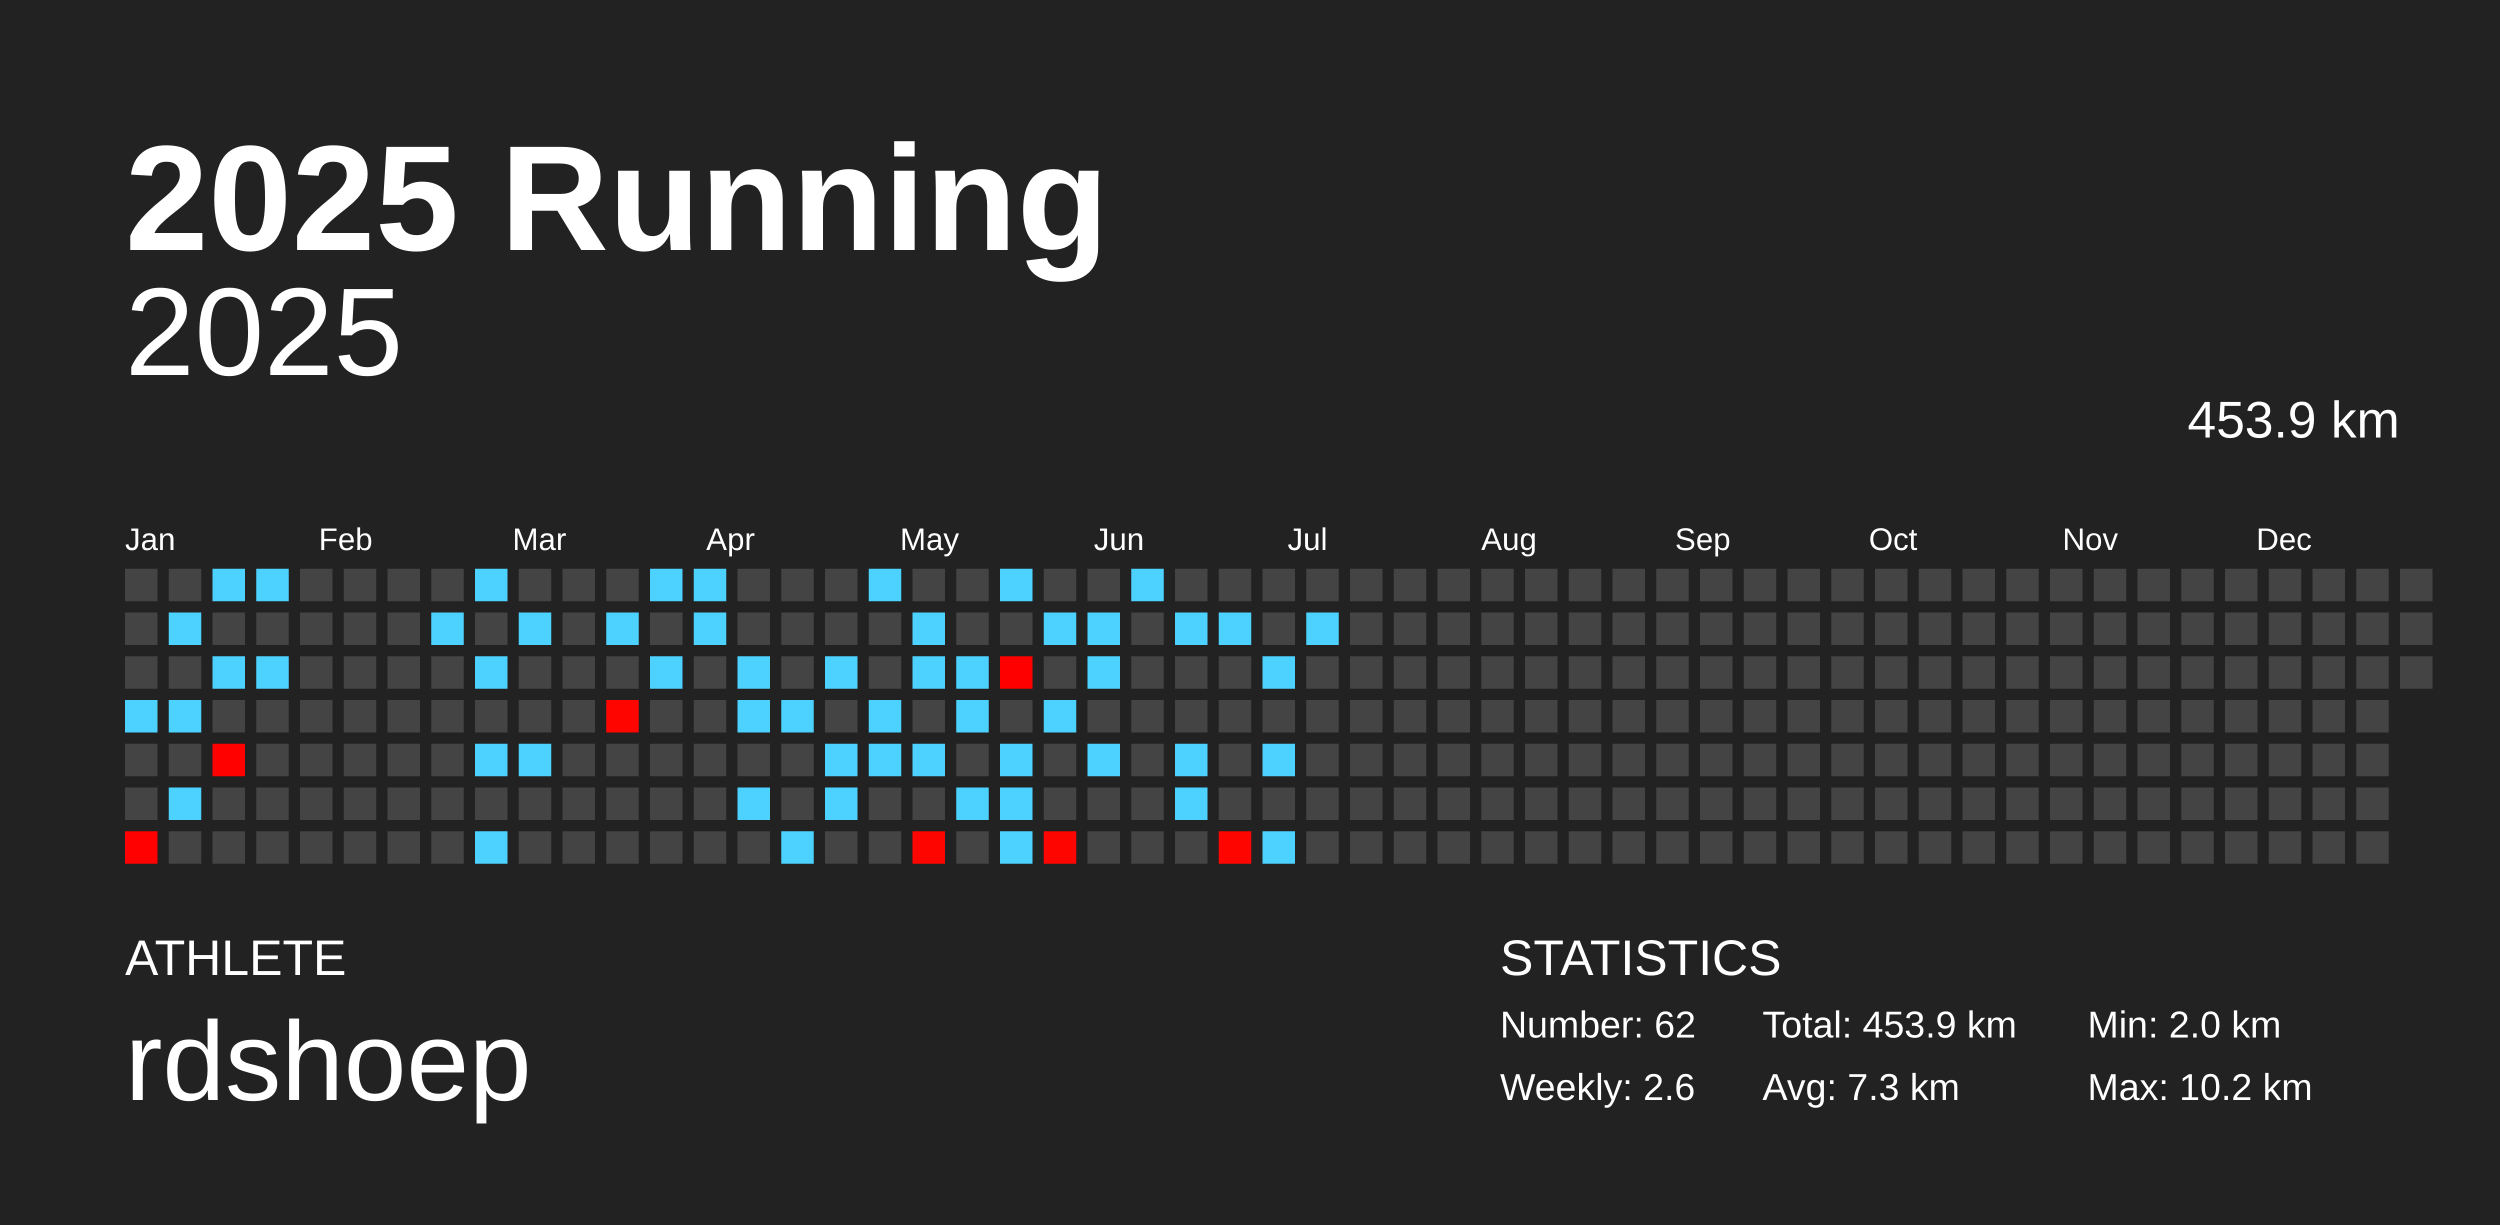
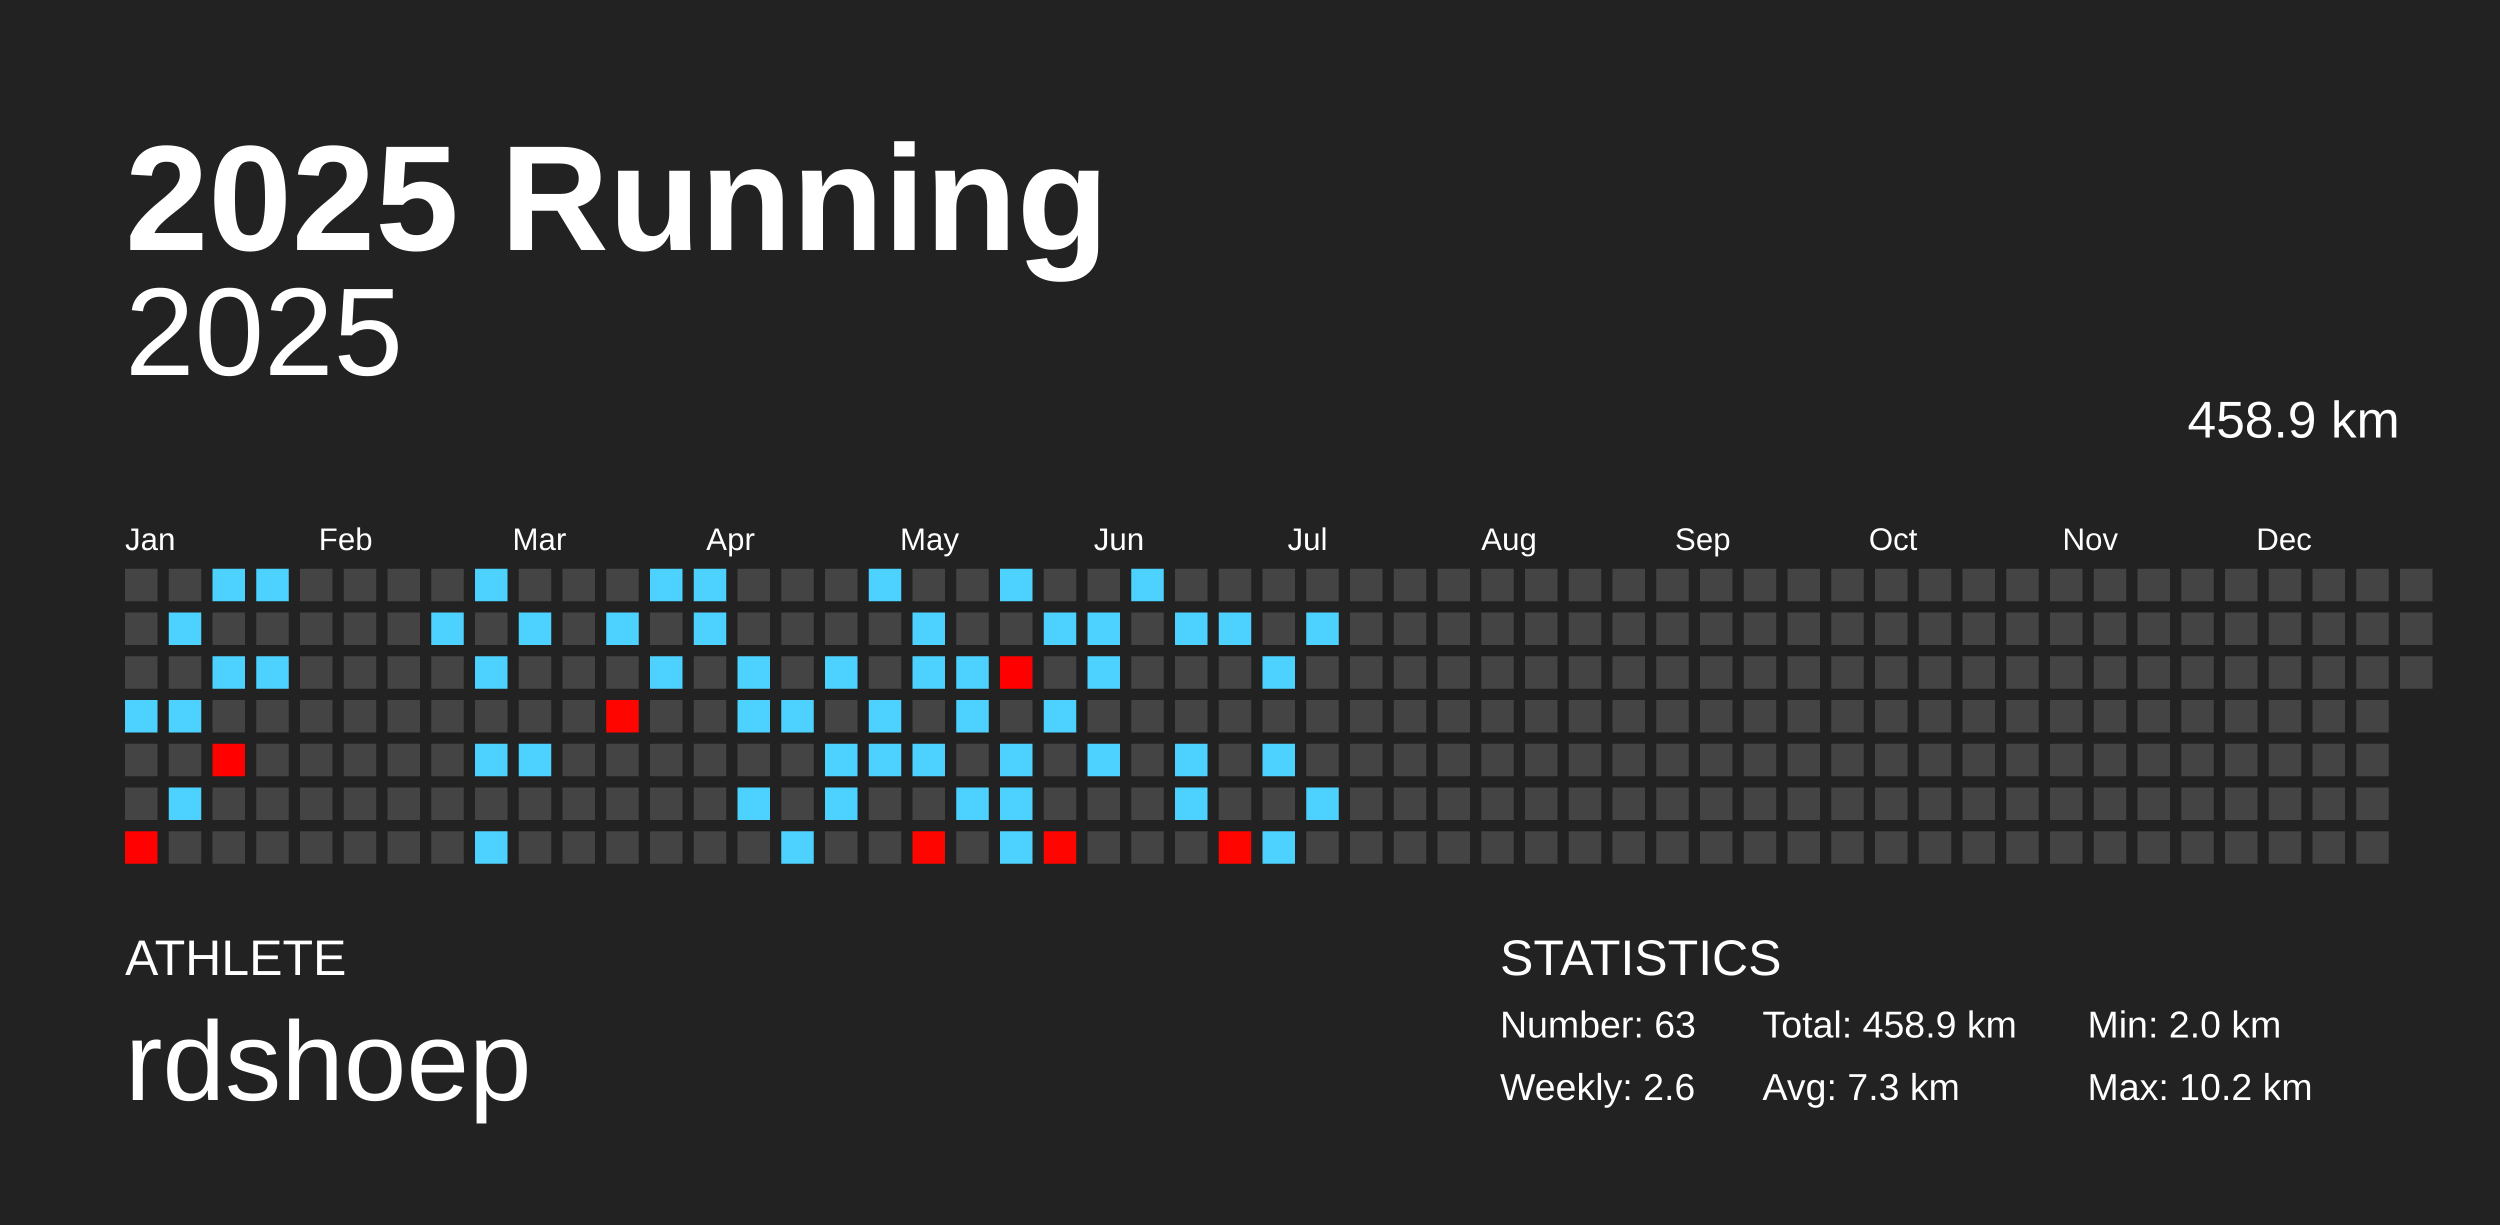
<svg xmlns="http://www.w3.org/2000/svg" baseProfile="full" height="98mm" version="1.1" viewBox="0,0,200,98" width="200mm">
  <defs />
  <rect fill="#222222" height="98" width="200" x="0" y="0" />
  <text fill="#FFFFFF" style="font-size:12px; font-family:Arial; font-weight:bold;" x="10" y="20">2025 Running</text>
  <text fill="#FFFFFF" style="font-size:4px; font-family:Arial" x="10" y="78">ATHLETE</text>
  <text fill="#FFFFFF" style="font-size:9px; font-family:Arial" x="10" y="88">rdshoep</text>
  <text fill="#FFFFFF" style="font-size:4px; font-family:Arial" x="120" y="78">STATISTICS</text>
-   <text fill="#FFFFFF" style="font-size:3px; font-family:Arial" x="120" y="83">Number: 62</text>
+   <text fill="#FFFFFF" style="font-size:3px; font-family:Arial" x="120" y="83">Number: 63</text>
  <text fill="#FFFFFF" style="font-size:3px; font-family:Arial" x="120" y="88">Weekly: 2.6</text>
-   <text fill="#FFFFFF" style="font-size:3px; font-family:Arial" x="141" y="83">Total: 453.9 km</text>
+   <text fill="#FFFFFF" style="font-size:3px; font-family:Arial" x="141" y="83">Total: 458.9 km</text>
  <text fill="#FFFFFF" style="font-size:3px; font-family:Arial" x="141" y="88">Avg: 7.3 km</text>
  <text fill="#FFFFFF" style="font-size:3px; font-family:Arial" x="167" y="83">Min: 2.0 km</text>
  <text fill="#FFFFFF" style="font-size:3px; font-family:Arial" x="167" y="88">Max: 10.2 km</text>
  <text alignment-baseline="hanging" fill="#FFFFFF" style="font-size:10.0px; font-family:Arial;" x="10" y="30">2025</text>
-   <text alignment-baseline="hanging" fill="#FFFFFF" style="font-size:4.125px; font-family:Arial;" x="175" y="35">453.9 km</text>
+   <text alignment-baseline="hanging" fill="#FFFFFF" style="font-size:4.125px; font-family:Arial;" x="175" y="35">458.9 km</text>
  <text fill="#FFFFFF" style="font-size:2.5px; font-family:Arial" x="10.0" y="44">Jan</text>
  <text fill="#FFFFFF" style="font-size:2.5px; font-family:Arial" x="25.5" y="44">Feb</text>
  <text fill="#FFFFFF" style="font-size:2.5px; font-family:Arial" x="41.0" y="44">Mar</text>
  <text fill="#FFFFFF" style="font-size:2.5px; font-family:Arial" x="56.5" y="44">Apr</text>
  <text fill="#FFFFFF" style="font-size:2.5px; font-family:Arial" x="72.0" y="44">May</text>
  <text fill="#FFFFFF" style="font-size:2.5px; font-family:Arial" x="87.5" y="44">Jun</text>
  <text fill="#FFFFFF" style="font-size:2.5px; font-family:Arial" x="103.0" y="44">Jul</text>
  <text fill="#FFFFFF" style="font-size:2.5px; font-family:Arial" x="118.5" y="44">Aug</text>
  <text fill="#FFFFFF" style="font-size:2.5px; font-family:Arial" x="134.0" y="44">Sep</text>
  <text fill="#FFFFFF" style="font-size:2.5px; font-family:Arial" x="149.5" y="44">Oct</text>
  <text fill="#FFFFFF" style="font-size:2.5px; font-family:Arial" x="165.0" y="44">Nov</text>
  <text fill="#FFFFFF" style="font-size:2.5px; font-family:Arial" x="180.5" y="44">Dec</text>
  <rect fill="#444444" height="2.6" width="2.6" x="10.0" y="45.5" />
  <rect fill="#444444" height="2.6" width="2.6" x="10.0" y="49.0" />
  <rect fill="#444444" height="2.6" width="2.6" x="10.0" y="52.5" />
  <rect fill="#4dd2ff" height="2.6" width="2.6" x="10.0" y="56.0" />
  <rect fill="#444444" height="2.6" width="2.6" x="10.0" y="59.5" />
  <rect fill="#444444" height="2.6" width="2.6" x="10.0" y="63.0" />
  <rect fill="#ff0100" height="2.6" width="2.6" x="10.0" y="66.5" />
  <rect fill="#444444" height="2.6" width="2.6" x="13.5" y="45.5" />
  <rect fill="#4dd2ff" height="2.6" width="2.6" x="13.5" y="49.0" />
  <rect fill="#444444" height="2.6" width="2.6" x="13.5" y="52.5" />
  <rect fill="#4dd2ff" height="2.6" width="2.6" x="13.5" y="56.0" />
  <rect fill="#444444" height="2.6" width="2.6" x="13.5" y="59.5" />
  <rect fill="#4dd2ff" height="2.6" width="2.6" x="13.5" y="63.0" />
  <rect fill="#444444" height="2.6" width="2.6" x="13.5" y="66.5" />
  <rect fill="#4dd2ff" height="2.6" width="2.6" x="17.0" y="45.5" />
  <rect fill="#444444" height="2.6" width="2.6" x="17.0" y="49.0" />
  <rect fill="#4dd2ff" height="2.6" width="2.6" x="17.0" y="52.5" />
  <rect fill="#444444" height="2.6" width="2.6" x="17.0" y="56.0" />
  <rect fill="#ff0200" height="2.6" width="2.6" x="17.0" y="59.5" />
  <rect fill="#444444" height="2.6" width="2.6" x="17.0" y="63.0" />
  <rect fill="#444444" height="2.6" width="2.6" x="17.0" y="66.5" />
  <rect fill="#4dd2ff" height="2.6" width="2.6" x="20.5" y="45.5" />
  <rect fill="#444444" height="2.6" width="2.6" x="20.5" y="49.0" />
  <rect fill="#4dd2ff" height="2.6" width="2.6" x="20.5" y="52.5" />
  <rect fill="#444444" height="2.6" width="2.6" x="20.5" y="56.0" />
  <rect fill="#444444" height="2.6" width="2.6" x="20.5" y="59.5" />
  <rect fill="#444444" height="2.6" width="2.6" x="20.5" y="63.0" />
  <rect fill="#444444" height="2.6" width="2.6" x="20.5" y="66.5" />
  <rect fill="#444444" height="2.6" width="2.6" x="24.0" y="45.5" />
  <rect fill="#444444" height="2.6" width="2.6" x="24.0" y="49.0" />
  <rect fill="#444444" height="2.6" width="2.6" x="24.0" y="52.5" />
  <rect fill="#444444" height="2.6" width="2.6" x="24.0" y="56.0" />
  <rect fill="#444444" height="2.6" width="2.6" x="24.0" y="59.5" />
  <rect fill="#444444" height="2.6" width="2.6" x="24.0" y="63.0" />
  <rect fill="#444444" height="2.6" width="2.6" x="24.0" y="66.5" />
  <rect fill="#444444" height="2.6" width="2.6" x="27.5" y="45.5" />
  <rect fill="#444444" height="2.6" width="2.6" x="27.5" y="49.0" />
  <rect fill="#444444" height="2.6" width="2.6" x="27.5" y="52.5" />
  <rect fill="#444444" height="2.6" width="2.6" x="27.5" y="56.0" />
  <rect fill="#444444" height="2.6" width="2.6" x="27.5" y="59.5" />
  <rect fill="#444444" height="2.6" width="2.6" x="27.5" y="63.0" />
  <rect fill="#444444" height="2.6" width="2.6" x="27.5" y="66.5" />
  <rect fill="#444444" height="2.6" width="2.6" x="31.0" y="45.5" />
  <rect fill="#444444" height="2.6" width="2.6" x="31.0" y="49.0" />
  <rect fill="#444444" height="2.6" width="2.6" x="31.0" y="52.5" />
  <rect fill="#444444" height="2.6" width="2.6" x="31.0" y="56.0" />
  <rect fill="#444444" height="2.6" width="2.6" x="31.0" y="59.5" />
  <rect fill="#444444" height="2.6" width="2.6" x="31.0" y="63.0" />
  <rect fill="#444444" height="2.6" width="2.6" x="31.0" y="66.5" />
  <rect fill="#444444" height="2.6" width="2.6" x="34.5" y="45.5" />
  <rect fill="#4dd2ff" height="2.6" width="2.6" x="34.5" y="49.0" />
  <rect fill="#444444" height="2.6" width="2.6" x="34.5" y="52.5" />
  <rect fill="#444444" height="2.6" width="2.6" x="34.5" y="56.0" />
  <rect fill="#444444" height="2.6" width="2.6" x="34.5" y="59.5" />
  <rect fill="#444444" height="2.6" width="2.6" x="34.5" y="63.0" />
  <rect fill="#444444" height="2.6" width="2.6" x="34.5" y="66.5" />
  <rect fill="#4dd2ff" height="2.6" width="2.6" x="38.0" y="45.5" />
  <rect fill="#444444" height="2.6" width="2.6" x="38.0" y="49.0" />
  <rect fill="#4dd2ff" height="2.6" width="2.6" x="38.0" y="52.5" />
  <rect fill="#444444" height="2.6" width="2.6" x="38.0" y="56.0" />
  <rect fill="#4dd2ff" height="2.6" width="2.6" x="38.0" y="59.5" />
  <rect fill="#444444" height="2.6" width="2.6" x="38.0" y="63.0" />
  <rect fill="#4dd2ff" height="2.6" width="2.6" x="38.0" y="66.5" />
  <rect fill="#444444" height="2.6" width="2.6" x="41.5" y="45.5" />
  <rect fill="#4dd2ff" height="2.6" width="2.6" x="41.5" y="49.0" />
  <rect fill="#444444" height="2.6" width="2.6" x="41.5" y="52.5" />
  <rect fill="#444444" height="2.6" width="2.6" x="41.5" y="56.0" />
  <rect fill="#4dd2ff" height="2.6" width="2.6" x="41.5" y="59.5" />
  <rect fill="#444444" height="2.6" width="2.6" x="41.5" y="63.0" />
  <rect fill="#444444" height="2.6" width="2.6" x="41.5" y="66.5" />
  <rect fill="#444444" height="2.6" width="2.6" x="45.0" y="45.5" />
  <rect fill="#444444" height="2.6" width="2.6" x="45.0" y="49.0" />
  <rect fill="#444444" height="2.6" width="2.6" x="45.0" y="52.5" />
  <rect fill="#444444" height="2.6" width="2.6" x="45.0" y="56.0" />
  <rect fill="#444444" height="2.6" width="2.6" x="45.0" y="59.5" />
  <rect fill="#444444" height="2.6" width="2.6" x="45.0" y="63.0" />
  <rect fill="#444444" height="2.6" width="2.6" x="45.0" y="66.5" />
  <rect fill="#444444" height="2.6" width="2.6" x="48.5" y="45.5" />
  <rect fill="#4dd2ff" height="2.6" width="2.6" x="48.5" y="49.0" />
  <rect fill="#444444" height="2.6" width="2.6" x="48.5" y="52.5" />
  <rect fill="#ff0500" height="2.6" width="2.6" x="48.5" y="56.0" />
  <rect fill="#444444" height="2.6" width="2.6" x="48.5" y="59.5" />
  <rect fill="#444444" height="2.6" width="2.6" x="48.5" y="63.0" />
  <rect fill="#444444" height="2.6" width="2.6" x="48.5" y="66.5" />
  <rect fill="#4dd2ff" height="2.6" width="2.6" x="52.0" y="45.5" />
  <rect fill="#444444" height="2.6" width="2.6" x="52.0" y="49.0" />
  <rect fill="#4dd2ff" height="2.6" width="2.6" x="52.0" y="52.5" />
  <rect fill="#444444" height="2.6" width="2.6" x="52.0" y="56.0" />
  <rect fill="#444444" height="2.6" width="2.6" x="52.0" y="59.5" />
  <rect fill="#444444" height="2.6" width="2.6" x="52.0" y="63.0" />
  <rect fill="#444444" height="2.6" width="2.6" x="52.0" y="66.5" />
  <rect fill="#4dd2ff" height="2.6" width="2.6" x="55.5" y="45.5" />
  <rect fill="#4dd2ff" height="2.6" width="2.6" x="55.5" y="49.0" />
  <rect fill="#444444" height="2.6" width="2.6" x="55.5" y="52.5" />
  <rect fill="#444444" height="2.6" width="2.6" x="55.5" y="56.0" />
  <rect fill="#444444" height="2.6" width="2.6" x="55.5" y="59.5" />
  <rect fill="#444444" height="2.6" width="2.6" x="55.5" y="63.0" />
  <rect fill="#444444" height="2.6" width="2.6" x="55.5" y="66.5" />
  <rect fill="#444444" height="2.6" width="2.6" x="59.0" y="45.5" />
  <rect fill="#444444" height="2.6" width="2.6" x="59.0" y="49.0" />
  <rect fill="#4dd2ff" height="2.6" width="2.6" x="59.0" y="52.5" />
  <rect fill="#4dd2ff" height="2.6" width="2.6" x="59.0" y="56.0" />
  <rect fill="#444444" height="2.6" width="2.6" x="59.0" y="59.5" />
  <rect fill="#4dd2ff" height="2.6" width="2.6" x="59.0" y="63.0" />
  <rect fill="#444444" height="2.6" width="2.6" x="59.0" y="66.5" />
  <rect fill="#444444" height="2.6" width="2.6" x="62.5" y="45.5" />
  <rect fill="#444444" height="2.6" width="2.6" x="62.5" y="49.0" />
  <rect fill="#444444" height="2.6" width="2.6" x="62.5" y="52.5" />
  <rect fill="#4dd2ff" height="2.6" width="2.6" x="62.5" y="56.0" />
  <rect fill="#444444" height="2.6" width="2.6" x="62.5" y="59.5" />
  <rect fill="#444444" height="2.6" width="2.6" x="62.5" y="63.0" />
  <rect fill="#4dd2ff" height="2.6" width="2.6" x="62.5" y="66.5" />
  <rect fill="#444444" height="2.6" width="2.6" x="66.0" y="45.5" />
  <rect fill="#444444" height="2.6" width="2.6" x="66.0" y="49.0" />
  <rect fill="#4dd2ff" height="2.6" width="2.6" x="66.0" y="52.5" />
  <rect fill="#444444" height="2.6" width="2.6" x="66.0" y="56.0" />
  <rect fill="#4dd2ff" height="2.6" width="2.6" x="66.0" y="59.5" />
  <rect fill="#4dd2ff" height="2.6" width="2.6" x="66.0" y="63.0" />
  <rect fill="#444444" height="2.6" width="2.6" x="66.0" y="66.5" />
  <rect fill="#4dd2ff" height="2.6" width="2.6" x="69.5" y="45.5" />
  <rect fill="#444444" height="2.6" width="2.6" x="69.5" y="49.0" />
  <rect fill="#444444" height="2.6" width="2.6" x="69.5" y="52.5" />
  <rect fill="#4dd2ff" height="2.6" width="2.6" x="69.5" y="56.0" />
  <rect fill="#4dd2ff" height="2.6" width="2.6" x="69.5" y="59.5" />
  <rect fill="#444444" height="2.6" width="2.6" x="69.5" y="63.0" />
  <rect fill="#444444" height="2.6" width="2.6" x="69.5" y="66.5" />
  <rect fill="#444444" height="2.6" width="2.6" x="73.0" y="45.5" />
  <rect fill="#4dd2ff" height="2.6" width="2.6" x="73.0" y="49.0" />
  <rect fill="#4dd2ff" height="2.6" width="2.6" x="73.0" y="52.5" />
  <rect fill="#444444" height="2.6" width="2.6" x="73.0" y="56.0" />
  <rect fill="#4dd2ff" height="2.6" width="2.6" x="73.0" y="59.5" />
  <rect fill="#444444" height="2.6" width="2.6" x="73.0" y="63.0" />
  <rect fill="#ff0500" height="2.6" width="2.6" x="73.0" y="66.5" />
  <rect fill="#444444" height="2.6" width="2.6" x="76.5" y="45.5" />
  <rect fill="#444444" height="2.6" width="2.6" x="76.5" y="49.0" />
  <rect fill="#4dd2ff" height="2.6" width="2.6" x="76.5" y="52.5" />
  <rect fill="#4dd2ff" height="2.6" width="2.6" x="76.5" y="56.0" />
  <rect fill="#444444" height="2.6" width="2.6" x="76.5" y="59.5" />
  <rect fill="#4dd2ff" height="2.6" width="2.6" x="76.5" y="63.0" />
  <rect fill="#444444" height="2.6" width="2.6" x="76.5" y="66.5" />
  <rect fill="#4dd2ff" height="2.6" width="2.6" x="80.0" y="45.5" />
  <rect fill="#444444" height="2.6" width="2.6" x="80.0" y="49.0" />
  <rect fill="#ff0000" height="2.6" width="2.6" x="80.0" y="52.5" />
  <rect fill="#444444" height="2.6" width="2.6" x="80.0" y="56.0" />
  <rect fill="#4dd2ff" height="2.6" width="2.6" x="80.0" y="59.5" />
  <rect fill="#4dd2ff" height="2.6" width="2.6" x="80.0" y="63.0" />
  <rect fill="#4dd2ff" height="2.6" width="2.6" x="80.0" y="66.5" />
  <rect fill="#444444" height="2.6" width="2.6" x="83.5" y="45.5" />
  <rect fill="#4dd2ff" height="2.6" width="2.6" x="83.5" y="49.0" />
  <rect fill="#444444" height="2.6" width="2.6" x="83.5" y="52.5" />
  <rect fill="#4dd2ff" height="2.6" width="2.6" x="83.5" y="56.0" />
  <rect fill="#444444" height="2.6" width="2.6" x="83.5" y="59.5" />
  <rect fill="#444444" height="2.6" width="2.6" x="83.5" y="63.0" />
  <rect fill="#ff0500" height="2.6" width="2.6" x="83.5" y="66.5" />
  <rect fill="#444444" height="2.6" width="2.6" x="87.0" y="45.5" />
  <rect fill="#4dd2ff" height="2.6" width="2.6" x="87.0" y="49.0" />
  <rect fill="#4dd2ff" height="2.6" width="2.6" x="87.0" y="52.5" />
  <rect fill="#444444" height="2.6" width="2.6" x="87.0" y="56.0" />
  <rect fill="#4dd2ff" height="2.6" width="2.6" x="87.0" y="59.5" />
  <rect fill="#444444" height="2.6" width="2.6" x="87.0" y="63.0" />
  <rect fill="#444444" height="2.6" width="2.6" x="87.0" y="66.5" />
  <rect fill="#4dd2ff" height="2.6" width="2.6" x="90.5" y="45.5" />
  <rect fill="#444444" height="2.6" width="2.6" x="90.5" y="49.0" />
  <rect fill="#444444" height="2.6" width="2.6" x="90.5" y="52.5" />
  <rect fill="#444444" height="2.6" width="2.6" x="90.5" y="56.0" />
  <rect fill="#444444" height="2.6" width="2.6" x="90.5" y="59.5" />
  <rect fill="#444444" height="2.6" width="2.6" x="90.5" y="63.0" />
  <rect fill="#444444" height="2.6" width="2.6" x="90.5" y="66.5" />
  <rect fill="#444444" height="2.6" width="2.6" x="94.0" y="45.5" />
  <rect fill="#4dd2ff" height="2.6" width="2.6" x="94.0" y="49.0" />
  <rect fill="#444444" height="2.6" width="2.6" x="94.0" y="52.5" />
  <rect fill="#444444" height="2.6" width="2.6" x="94.0" y="56.0" />
  <rect fill="#4dd2ff" height="2.6" width="2.6" x="94.0" y="59.5" />
  <rect fill="#4dd2ff" height="2.6" width="2.6" x="94.0" y="63.0" />
  <rect fill="#444444" height="2.6" width="2.6" x="94.0" y="66.5" />
  <rect fill="#444444" height="2.6" width="2.6" x="97.5" y="45.5" />
  <rect fill="#4dd2ff" height="2.6" width="2.6" x="97.5" y="49.0" />
  <rect fill="#444444" height="2.6" width="2.6" x="97.5" y="52.5" />
  <rect fill="#444444" height="2.6" width="2.6" x="97.5" y="56.0" />
  <rect fill="#444444" height="2.6" width="2.6" x="97.5" y="59.5" />
  <rect fill="#444444" height="2.6" width="2.6" x="97.5" y="63.0" />
  <rect fill="#ff0500" height="2.6" width="2.6" x="97.5" y="66.5" />
  <rect fill="#444444" height="2.6" width="2.6" x="101.0" y="45.5" />
  <rect fill="#444444" height="2.6" width="2.6" x="101.0" y="49.0" />
  <rect fill="#4dd2ff" height="2.6" width="2.6" x="101.0" y="52.5" />
  <rect fill="#444444" height="2.6" width="2.6" x="101.0" y="56.0" />
  <rect fill="#4dd2ff" height="2.6" width="2.6" x="101.0" y="59.5" />
  <rect fill="#444444" height="2.6" width="2.6" x="101.0" y="63.0" />
  <rect fill="#4dd2ff" height="2.6" width="2.6" x="101.0" y="66.5" />
  <rect fill="#444444" height="2.6" width="2.6" x="104.5" y="45.5" />
  <rect fill="#4dd2ff" height="2.6" width="2.6" x="104.5" y="49.0" />
  <rect fill="#444444" height="2.6" width="2.6" x="104.5" y="52.5" />
  <rect fill="#444444" height="2.6" width="2.6" x="104.5" y="56.0" />
  <rect fill="#444444" height="2.6" width="2.6" x="104.5" y="59.5" />
-   <rect fill="#444444" height="2.6" width="2.6" x="104.5" y="63.0" />
+   <rect fill="#4dd2ff" height="2.6" width="2.6" x="104.5" y="63.0" />
  <rect fill="#444444" height="2.6" width="2.6" x="104.5" y="66.5" />
  <rect fill="#444444" height="2.6" width="2.6" x="108.0" y="45.5" />
  <rect fill="#444444" height="2.6" width="2.6" x="108.0" y="49.0" />
  <rect fill="#444444" height="2.6" width="2.6" x="108.0" y="52.5" />
  <rect fill="#444444" height="2.6" width="2.6" x="108.0" y="56.0" />
  <rect fill="#444444" height="2.6" width="2.6" x="108.0" y="59.5" />
  <rect fill="#444444" height="2.6" width="2.6" x="108.0" y="63.0" />
  <rect fill="#444444" height="2.6" width="2.6" x="108.0" y="66.5" />
  <rect fill="#444444" height="2.6" width="2.6" x="111.5" y="45.5" />
  <rect fill="#444444" height="2.6" width="2.6" x="111.5" y="49.0" />
  <rect fill="#444444" height="2.6" width="2.6" x="111.5" y="52.5" />
  <rect fill="#444444" height="2.6" width="2.6" x="111.5" y="56.0" />
  <rect fill="#444444" height="2.6" width="2.6" x="111.5" y="59.5" />
  <rect fill="#444444" height="2.6" width="2.6" x="111.5" y="63.0" />
  <rect fill="#444444" height="2.6" width="2.6" x="111.5" y="66.5" />
  <rect fill="#444444" height="2.6" width="2.6" x="115.0" y="45.5" />
  <rect fill="#444444" height="2.6" width="2.6" x="115.0" y="49.0" />
  <rect fill="#444444" height="2.6" width="2.6" x="115.0" y="52.5" />
  <rect fill="#444444" height="2.6" width="2.6" x="115.0" y="56.0" />
  <rect fill="#444444" height="2.6" width="2.6" x="115.0" y="59.5" />
  <rect fill="#444444" height="2.6" width="2.6" x="115.0" y="63.0" />
  <rect fill="#444444" height="2.6" width="2.6" x="115.0" y="66.5" />
  <rect fill="#444444" height="2.6" width="2.6" x="118.5" y="45.5" />
  <rect fill="#444444" height="2.6" width="2.6" x="118.5" y="49.0" />
  <rect fill="#444444" height="2.6" width="2.6" x="118.5" y="52.5" />
  <rect fill="#444444" height="2.6" width="2.6" x="118.5" y="56.0" />
  <rect fill="#444444" height="2.6" width="2.6" x="118.5" y="59.5" />
  <rect fill="#444444" height="2.6" width="2.6" x="118.5" y="63.0" />
  <rect fill="#444444" height="2.6" width="2.6" x="118.5" y="66.5" />
  <rect fill="#444444" height="2.6" width="2.6" x="122.0" y="45.5" />
  <rect fill="#444444" height="2.6" width="2.6" x="122.0" y="49.0" />
  <rect fill="#444444" height="2.6" width="2.6" x="122.0" y="52.5" />
  <rect fill="#444444" height="2.6" width="2.6" x="122.0" y="56.0" />
  <rect fill="#444444" height="2.6" width="2.6" x="122.0" y="59.5" />
  <rect fill="#444444" height="2.6" width="2.6" x="122.0" y="63.0" />
  <rect fill="#444444" height="2.6" width="2.6" x="122.0" y="66.5" />
  <rect fill="#444444" height="2.6" width="2.6" x="125.5" y="45.5" />
  <rect fill="#444444" height="2.6" width="2.6" x="125.5" y="49.0" />
  <rect fill="#444444" height="2.6" width="2.6" x="125.5" y="52.5" />
  <rect fill="#444444" height="2.6" width="2.6" x="125.5" y="56.0" />
  <rect fill="#444444" height="2.6" width="2.6" x="125.5" y="59.5" />
  <rect fill="#444444" height="2.6" width="2.6" x="125.5" y="63.0" />
  <rect fill="#444444" height="2.6" width="2.6" x="125.5" y="66.5" />
  <rect fill="#444444" height="2.6" width="2.6" x="129.0" y="45.5" />
  <rect fill="#444444" height="2.6" width="2.6" x="129.0" y="49.0" />
  <rect fill="#444444" height="2.6" width="2.6" x="129.0" y="52.5" />
  <rect fill="#444444" height="2.6" width="2.6" x="129.0" y="56.0" />
  <rect fill="#444444" height="2.6" width="2.6" x="129.0" y="59.5" />
  <rect fill="#444444" height="2.6" width="2.6" x="129.0" y="63.0" />
  <rect fill="#444444" height="2.6" width="2.6" x="129.0" y="66.5" />
  <rect fill="#444444" height="2.6" width="2.6" x="132.5" y="45.5" />
  <rect fill="#444444" height="2.6" width="2.6" x="132.5" y="49.0" />
  <rect fill="#444444" height="2.6" width="2.6" x="132.5" y="52.5" />
  <rect fill="#444444" height="2.6" width="2.6" x="132.5" y="56.0" />
  <rect fill="#444444" height="2.6" width="2.6" x="132.5" y="59.5" />
  <rect fill="#444444" height="2.6" width="2.6" x="132.5" y="63.0" />
  <rect fill="#444444" height="2.6" width="2.6" x="132.5" y="66.5" />
  <rect fill="#444444" height="2.6" width="2.6" x="136.0" y="45.5" />
  <rect fill="#444444" height="2.6" width="2.6" x="136.0" y="49.0" />
  <rect fill="#444444" height="2.6" width="2.6" x="136.0" y="52.5" />
  <rect fill="#444444" height="2.6" width="2.6" x="136.0" y="56.0" />
  <rect fill="#444444" height="2.6" width="2.6" x="136.0" y="59.5" />
  <rect fill="#444444" height="2.6" width="2.6" x="136.0" y="63.0" />
  <rect fill="#444444" height="2.6" width="2.6" x="136.0" y="66.5" />
  <rect fill="#444444" height="2.6" width="2.6" x="139.5" y="45.5" />
  <rect fill="#444444" height="2.6" width="2.6" x="139.5" y="49.0" />
  <rect fill="#444444" height="2.6" width="2.6" x="139.5" y="52.5" />
  <rect fill="#444444" height="2.6" width="2.6" x="139.5" y="56.0" />
  <rect fill="#444444" height="2.6" width="2.6" x="139.5" y="59.5" />
  <rect fill="#444444" height="2.6" width="2.6" x="139.5" y="63.0" />
  <rect fill="#444444" height="2.6" width="2.6" x="139.5" y="66.5" />
  <rect fill="#444444" height="2.6" width="2.6" x="143.0" y="45.5" />
  <rect fill="#444444" height="2.6" width="2.6" x="143.0" y="49.0" />
  <rect fill="#444444" height="2.6" width="2.6" x="143.0" y="52.5" />
  <rect fill="#444444" height="2.6" width="2.6" x="143.0" y="56.0" />
  <rect fill="#444444" height="2.6" width="2.6" x="143.0" y="59.5" />
  <rect fill="#444444" height="2.6" width="2.6" x="143.0" y="63.0" />
  <rect fill="#444444" height="2.6" width="2.6" x="143.0" y="66.5" />
  <rect fill="#444444" height="2.6" width="2.6" x="146.5" y="45.5" />
  <rect fill="#444444" height="2.6" width="2.6" x="146.5" y="49.0" />
  <rect fill="#444444" height="2.6" width="2.6" x="146.5" y="52.5" />
  <rect fill="#444444" height="2.6" width="2.6" x="146.5" y="56.0" />
  <rect fill="#444444" height="2.6" width="2.6" x="146.5" y="59.5" />
  <rect fill="#444444" height="2.6" width="2.6" x="146.5" y="63.0" />
  <rect fill="#444444" height="2.6" width="2.6" x="146.5" y="66.5" />
  <rect fill="#444444" height="2.6" width="2.6" x="150.0" y="45.5" />
  <rect fill="#444444" height="2.6" width="2.6" x="150.0" y="49.0" />
  <rect fill="#444444" height="2.6" width="2.6" x="150.0" y="52.5" />
  <rect fill="#444444" height="2.6" width="2.6" x="150.0" y="56.0" />
  <rect fill="#444444" height="2.6" width="2.6" x="150.0" y="59.5" />
  <rect fill="#444444" height="2.6" width="2.6" x="150.0" y="63.0" />
  <rect fill="#444444" height="2.6" width="2.6" x="150.0" y="66.5" />
  <rect fill="#444444" height="2.6" width="2.6" x="153.5" y="45.5" />
  <rect fill="#444444" height="2.6" width="2.6" x="153.5" y="49.0" />
  <rect fill="#444444" height="2.6" width="2.6" x="153.5" y="52.5" />
  <rect fill="#444444" height="2.6" width="2.6" x="153.5" y="56.0" />
  <rect fill="#444444" height="2.6" width="2.6" x="153.5" y="59.5" />
  <rect fill="#444444" height="2.6" width="2.6" x="153.5" y="63.0" />
  <rect fill="#444444" height="2.6" width="2.6" x="153.5" y="66.5" />
  <rect fill="#444444" height="2.6" width="2.6" x="157.0" y="45.5" />
  <rect fill="#444444" height="2.6" width="2.6" x="157.0" y="49.0" />
  <rect fill="#444444" height="2.6" width="2.6" x="157.0" y="52.5" />
  <rect fill="#444444" height="2.6" width="2.6" x="157.0" y="56.0" />
  <rect fill="#444444" height="2.6" width="2.6" x="157.0" y="59.5" />
  <rect fill="#444444" height="2.6" width="2.6" x="157.0" y="63.0" />
  <rect fill="#444444" height="2.6" width="2.6" x="157.0" y="66.5" />
  <rect fill="#444444" height="2.6" width="2.6" x="160.5" y="45.5" />
  <rect fill="#444444" height="2.6" width="2.6" x="160.5" y="49.0" />
  <rect fill="#444444" height="2.6" width="2.6" x="160.5" y="52.5" />
  <rect fill="#444444" height="2.6" width="2.6" x="160.5" y="56.0" />
  <rect fill="#444444" height="2.6" width="2.6" x="160.5" y="59.5" />
  <rect fill="#444444" height="2.6" width="2.6" x="160.5" y="63.0" />
  <rect fill="#444444" height="2.6" width="2.6" x="160.5" y="66.5" />
  <rect fill="#444444" height="2.6" width="2.6" x="164.0" y="45.5" />
  <rect fill="#444444" height="2.6" width="2.6" x="164.0" y="49.0" />
  <rect fill="#444444" height="2.6" width="2.6" x="164.0" y="52.5" />
  <rect fill="#444444" height="2.6" width="2.6" x="164.0" y="56.0" />
  <rect fill="#444444" height="2.6" width="2.6" x="164.0" y="59.5" />
  <rect fill="#444444" height="2.6" width="2.6" x="164.0" y="63.0" />
  <rect fill="#444444" height="2.6" width="2.6" x="164.0" y="66.5" />
  <rect fill="#444444" height="2.6" width="2.6" x="167.5" y="45.5" />
  <rect fill="#444444" height="2.6" width="2.6" x="167.5" y="49.0" />
  <rect fill="#444444" height="2.6" width="2.6" x="167.5" y="52.5" />
  <rect fill="#444444" height="2.6" width="2.6" x="167.5" y="56.0" />
  <rect fill="#444444" height="2.6" width="2.6" x="167.5" y="59.5" />
  <rect fill="#444444" height="2.6" width="2.6" x="167.5" y="63.0" />
  <rect fill="#444444" height="2.6" width="2.6" x="167.5" y="66.5" />
  <rect fill="#444444" height="2.6" width="2.6" x="171.0" y="45.5" />
  <rect fill="#444444" height="2.6" width="2.6" x="171.0" y="49.0" />
  <rect fill="#444444" height="2.6" width="2.6" x="171.0" y="52.5" />
  <rect fill="#444444" height="2.6" width="2.6" x="171.0" y="56.0" />
  <rect fill="#444444" height="2.6" width="2.6" x="171.0" y="59.5" />
  <rect fill="#444444" height="2.6" width="2.6" x="171.0" y="63.0" />
  <rect fill="#444444" height="2.6" width="2.6" x="171.0" y="66.5" />
  <rect fill="#444444" height="2.6" width="2.6" x="174.5" y="45.5" />
  <rect fill="#444444" height="2.6" width="2.6" x="174.5" y="49.0" />
  <rect fill="#444444" height="2.6" width="2.6" x="174.5" y="52.5" />
  <rect fill="#444444" height="2.6" width="2.6" x="174.5" y="56.0" />
  <rect fill="#444444" height="2.6" width="2.6" x="174.5" y="59.5" />
  <rect fill="#444444" height="2.6" width="2.6" x="174.5" y="63.0" />
  <rect fill="#444444" height="2.6" width="2.6" x="174.5" y="66.5" />
  <rect fill="#444444" height="2.6" width="2.6" x="178.0" y="45.5" />
  <rect fill="#444444" height="2.6" width="2.6" x="178.0" y="49.0" />
  <rect fill="#444444" height="2.6" width="2.6" x="178.0" y="52.5" />
  <rect fill="#444444" height="2.6" width="2.6" x="178.0" y="56.0" />
  <rect fill="#444444" height="2.6" width="2.6" x="178.0" y="59.5" />
  <rect fill="#444444" height="2.6" width="2.6" x="178.0" y="63.0" />
  <rect fill="#444444" height="2.6" width="2.6" x="178.0" y="66.5" />
  <rect fill="#444444" height="2.6" width="2.6" x="181.5" y="45.5" />
  <rect fill="#444444" height="2.6" width="2.6" x="181.5" y="49.0" />
  <rect fill="#444444" height="2.6" width="2.6" x="181.5" y="52.5" />
  <rect fill="#444444" height="2.6" width="2.6" x="181.5" y="56.0" />
  <rect fill="#444444" height="2.6" width="2.6" x="181.5" y="59.5" />
  <rect fill="#444444" height="2.6" width="2.6" x="181.5" y="63.0" />
  <rect fill="#444444" height="2.6" width="2.6" x="181.5" y="66.5" />
  <rect fill="#444444" height="2.6" width="2.6" x="185.0" y="45.5" />
  <rect fill="#444444" height="2.6" width="2.6" x="185.0" y="49.0" />
  <rect fill="#444444" height="2.6" width="2.6" x="185.0" y="52.5" />
  <rect fill="#444444" height="2.6" width="2.6" x="185.0" y="56.0" />
  <rect fill="#444444" height="2.6" width="2.6" x="185.0" y="59.5" />
  <rect fill="#444444" height="2.6" width="2.6" x="185.0" y="63.0" />
  <rect fill="#444444" height="2.6" width="2.6" x="185.0" y="66.5" />
  <rect fill="#444444" height="2.6" width="2.6" x="188.5" y="45.5" />
  <rect fill="#444444" height="2.6" width="2.6" x="188.5" y="49.0" />
  <rect fill="#444444" height="2.6" width="2.6" x="188.5" y="52.5" />
  <rect fill="#444444" height="2.6" width="2.6" x="188.5" y="56.0" />
  <rect fill="#444444" height="2.6" width="2.6" x="188.5" y="59.5" />
  <rect fill="#444444" height="2.6" width="2.6" x="188.5" y="63.0" />
  <rect fill="#444444" height="2.6" width="2.6" x="188.5" y="66.5" />
  <rect fill="#444444" height="2.6" width="2.6" x="192.0" y="45.5" />
  <rect fill="#444444" height="2.6" width="2.6" x="192.0" y="49.0" />
  <rect fill="#444444" height="2.6" width="2.6" x="192.0" y="52.5" />
</svg>
